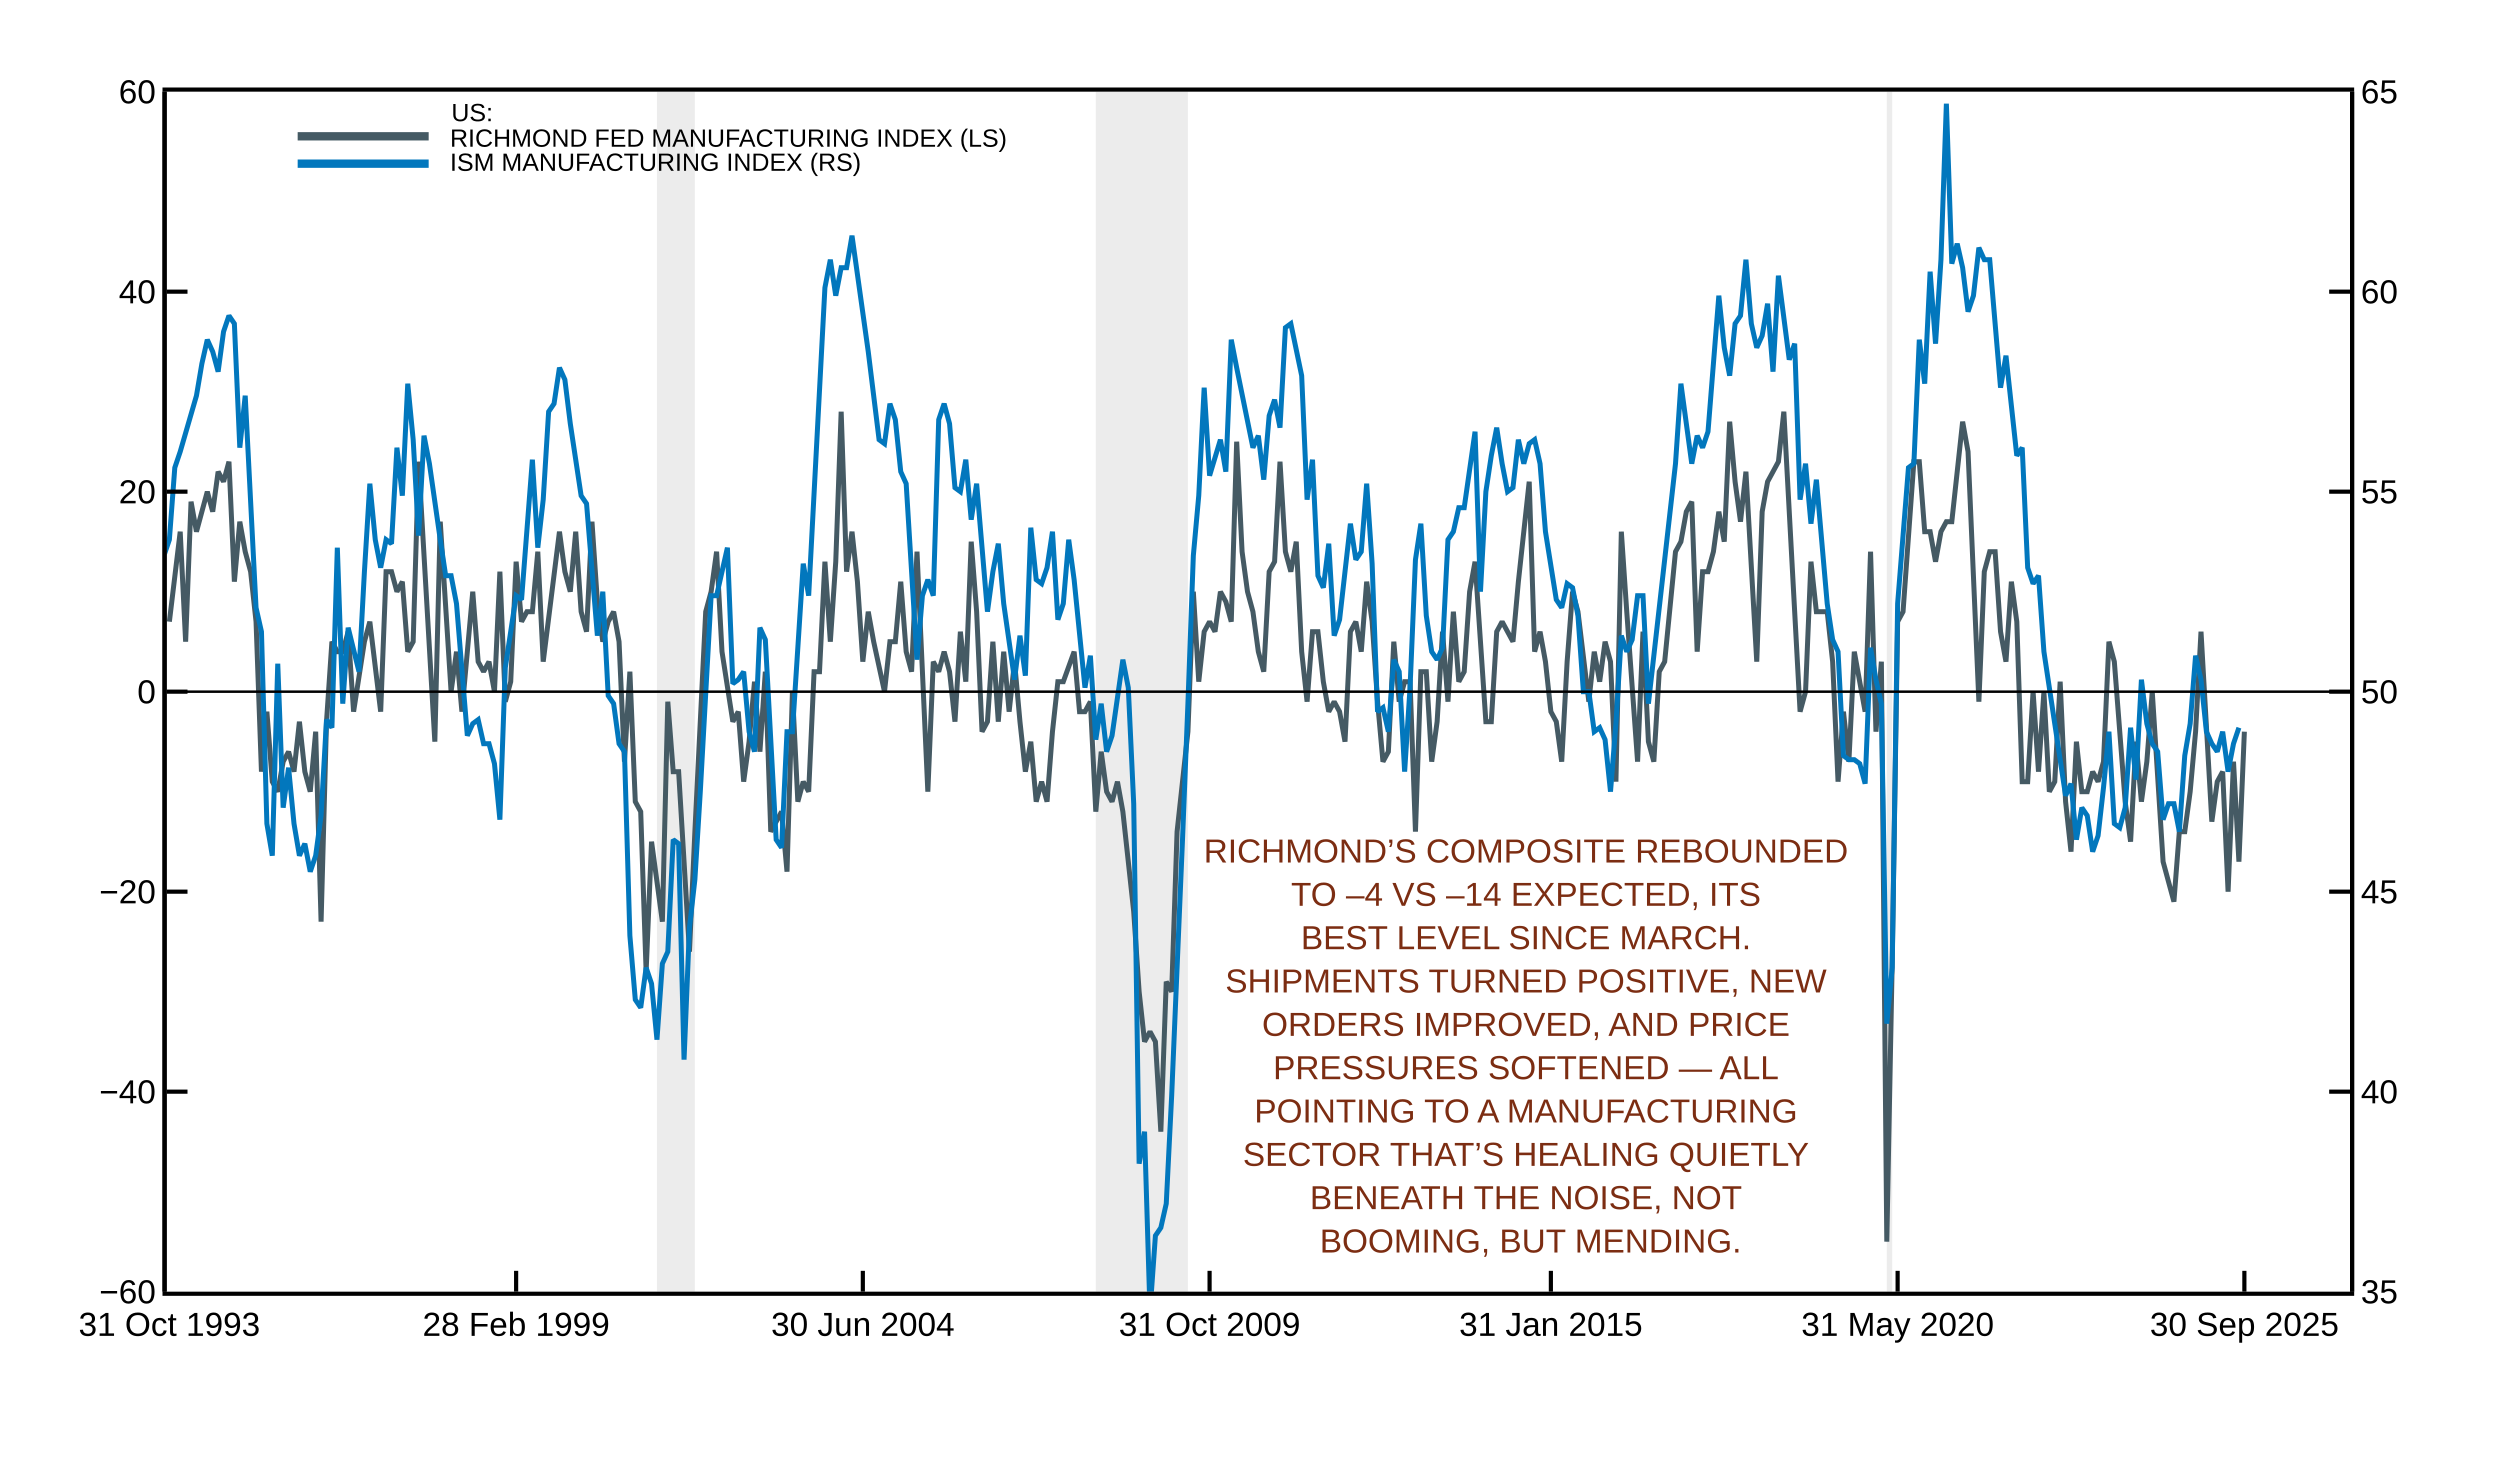
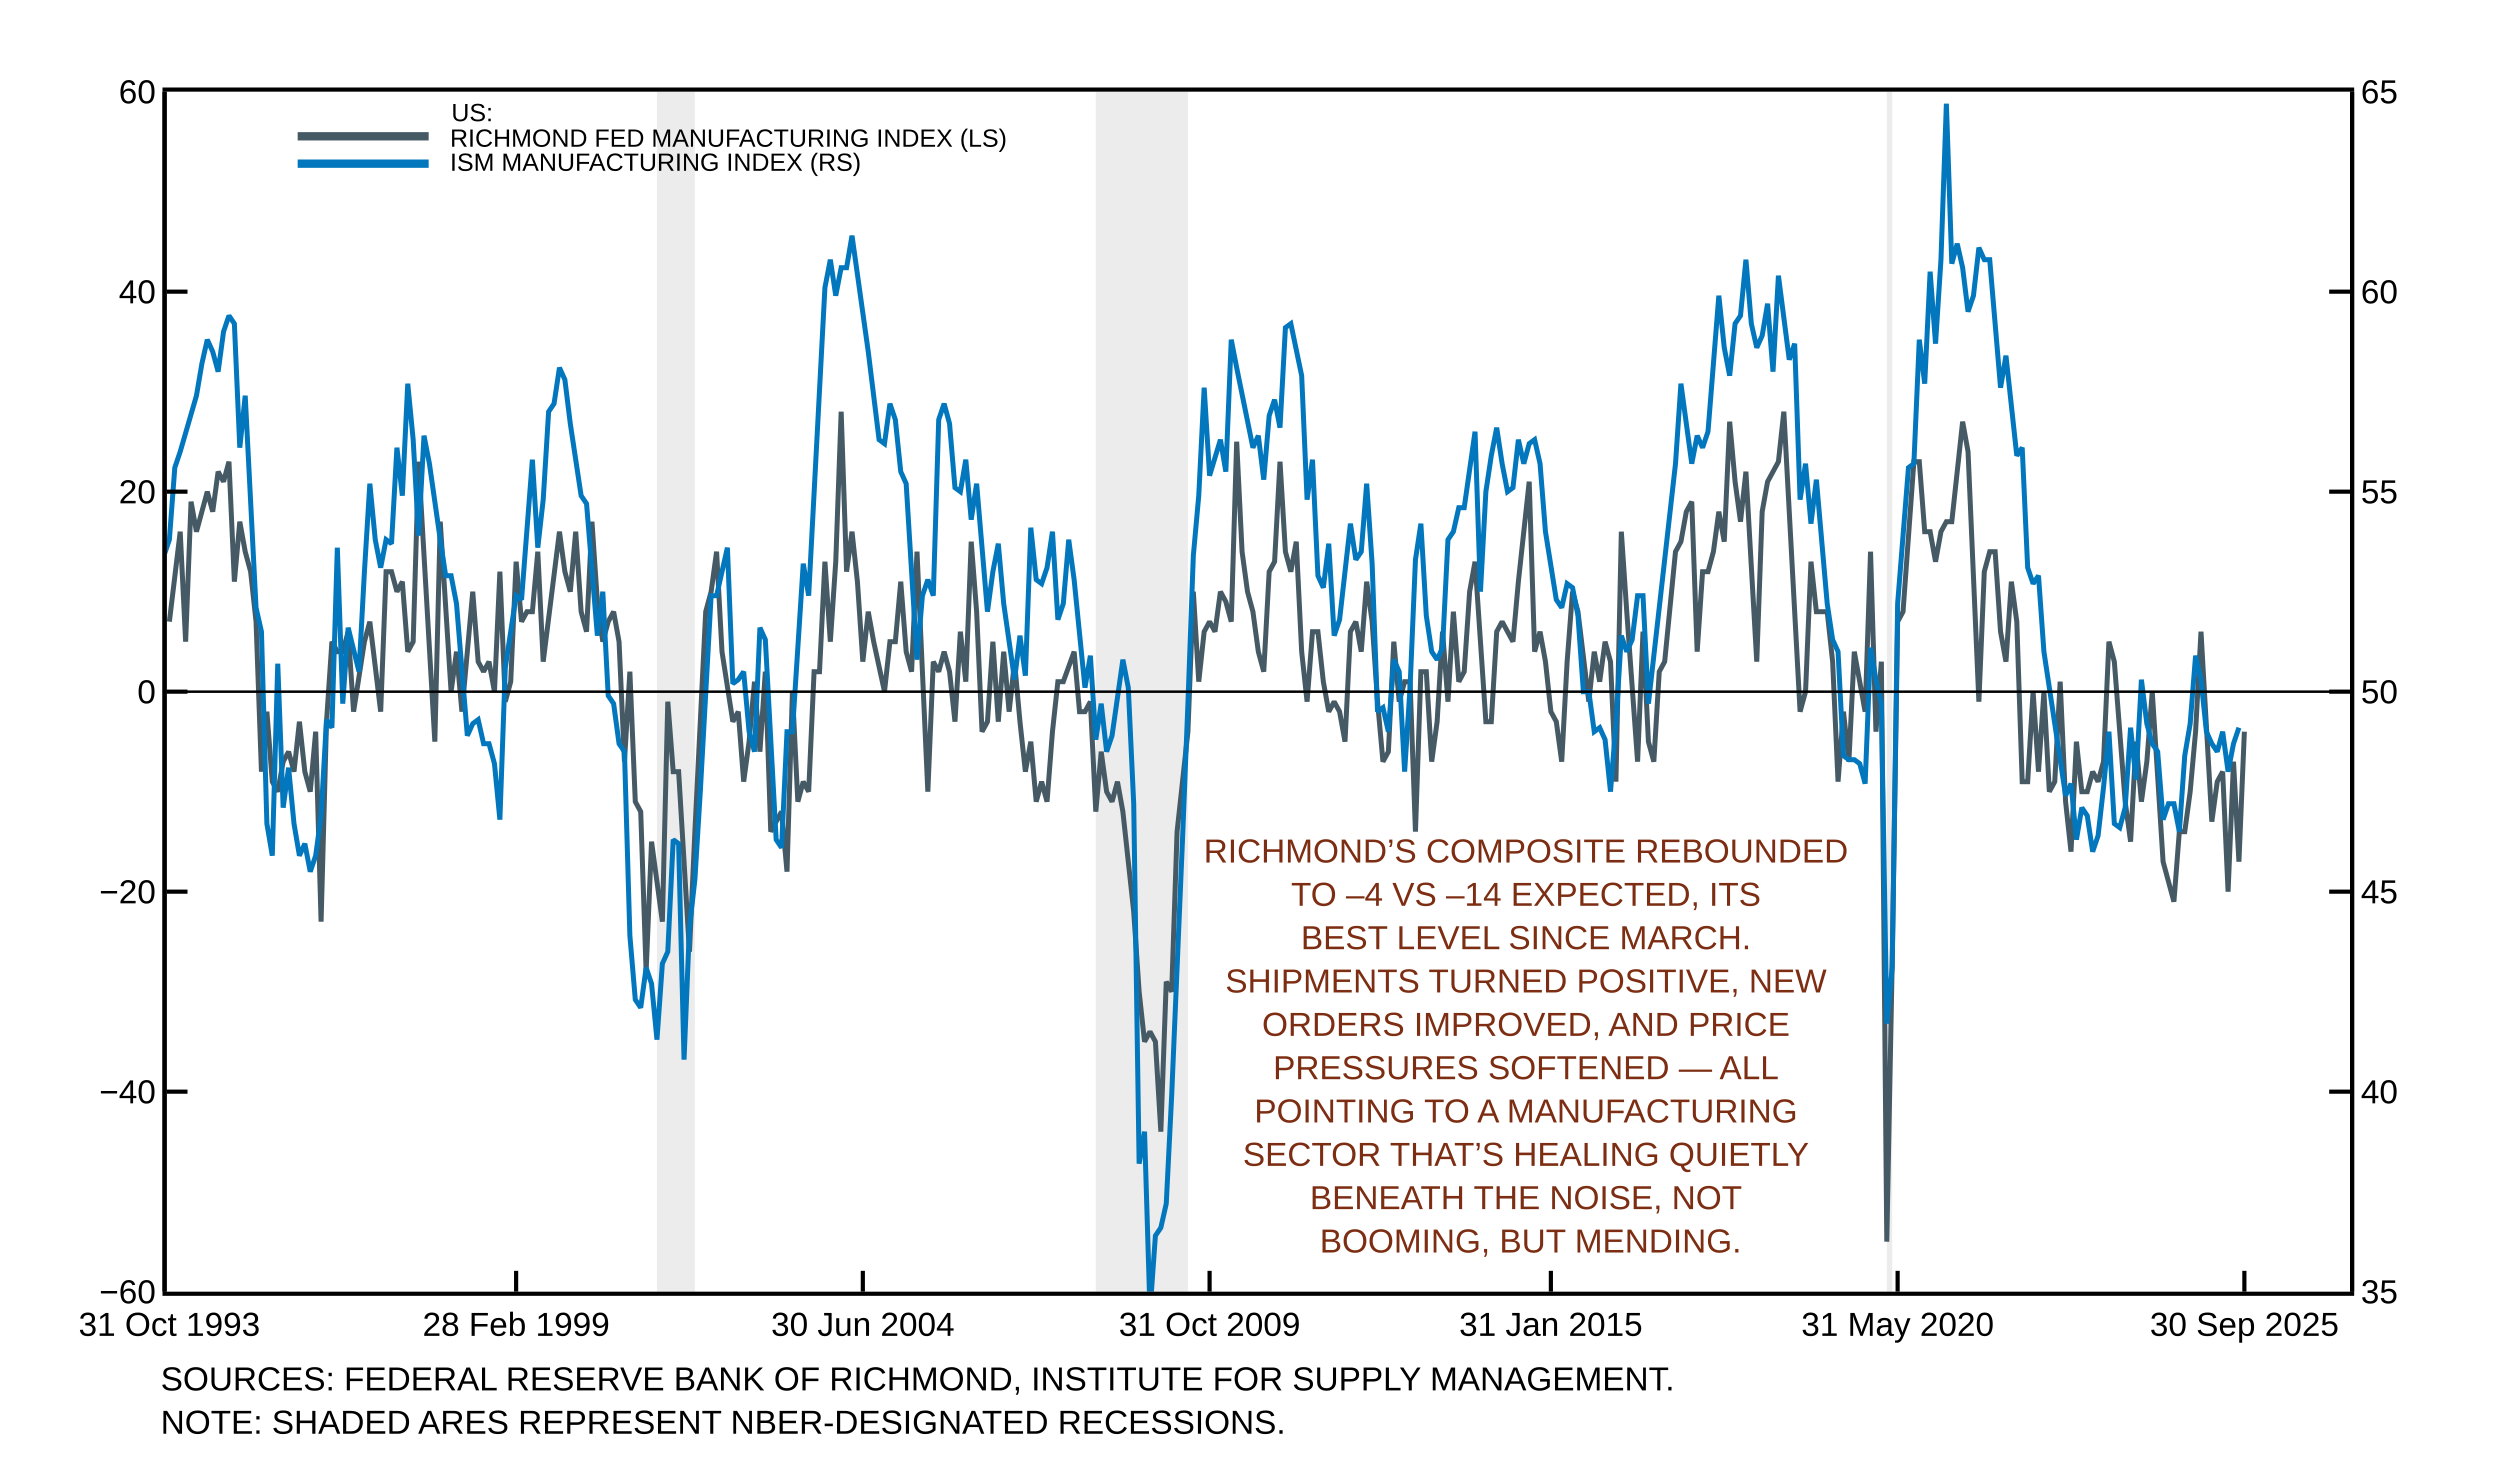
<svg xmlns="http://www.w3.org/2000/svg" class="main-svg" width="600" height="350" style="" viewBox="0 0 600 350" version="1.1" id="svg171">
  <rect x="0" y="0" width="600" height="350" style="fill: rgb(255, 255, 255); fill-opacity: 1;" id="rect1" />
+   <g class="annotation" data-index="3" id="g175" transform="translate(-3.433255,6.702574)">
+     <g class="annotation-text-g" id="g174">
+       <g class="cursor-pointer" transform="translate(40,318)" id="g173">
+         <rect class="bg" x="0.5" y="0.5" width="355" height="22" style="fill:#000000;fill-opacity:0;stroke:#000000;stroke-width:1px;stroke-opacity:0" id="rect172" />
+         <text class="annotation-text" text-anchor="start" x="2" y="9" style="font-size:8px;font-family:'Segoe UI Semibold', 'Segoe UI', Arial;white-space:pre;fill:#000000;fill-opacity:1" id="text173">
+           <tspan class="line" dy="0em" x="2" y="9" id="tspan172">SOURCES: FEDERAL RESERVE BANK OF RICHMOND, INSTITUTE FOR SUPPLY MANAGEMENT.</tspan>
+           <tspan class="line" dy="1.3em" x="2" y="9" id="tspan173">NOTE: SHADED ARES REPRESENT NBER-DESIGNATED RECESSIONS.</tspan>
+         </text>
+       </g>
+     </g>
+   </g>
  <defs id="defs-2906d3">
    <g class="clips" id="g8">
      <clipPath id="clip2906d3xyplot" class="plotclip">
        <rect width="524" height="288" id="rect2" />
      </clipPath>
      <clipPath id="clip2906d3xy2plot" class="plotclip">
        <rect width="524" height="288" id="rect3" />
      </clipPath>
      <clipPath class="axesclip" id="clip2906d3x">
        <rect x="40" y="0" width="524" height="350" id="rect4" />
      </clipPath>
      <clipPath class="axesclip" id="clip2906d3y">
        <rect x="0" y="22" width="600" height="288" id="rect5" />
      </clipPath>
      <clipPath class="axesclip" id="clip2906d3xy">
        <rect x="40" y="22" width="524" height="288" id="rect6" />
      </clipPath>
      <clipPath class="axesclip" id="clip2906d3y2">
        <rect x="0" y="22" width="600" height="288" id="rect7" />
      </clipPath>
      <clipPath class="axesclip" id="clip2906d3xy2">
        <rect x="40" y="22" width="524" height="288" id="rect8" />
      </clipPath>
    </g>
    <g class="gradients" id="g9" />
    <g class="patterns" id="g10" />
  </defs>
  <g class="bglayer" id="g11" />
  <g class="layer-below" id="g49">
    <g class="imagelayer" id="g12" />
    <g class="shapelayer" id="g48">
      <g class="shape-group" data-index="1" clip-path="url(#clip2906d3x)" id="g13">
        <path data-index="1" fill-rule="evenodd" d="M-34.76,310H-34.76V22H-34.76Z" style="opacity: 1; stroke: rgb(0, 0, 0); stroke-opacity: 0; fill: rgb(150, 150, 150); fill-opacity: 0.18; stroke-width: 0px;" id="path12" />
      </g>
      <g class="shape-group" data-index="2" clip-path="url(#clip2906d3x)" id="g14">
        <path data-index="2" fill-rule="evenodd" d="M-34.76,310H-34.76V22H-34.76Z" style="opacity: 1; stroke: rgb(0, 0, 0); stroke-opacity: 0; fill: rgb(150, 150, 150); fill-opacity: 0.18; stroke-width: 0px;" id="path13" />
      </g>
      <g class="shape-group" data-index="3" clip-path="url(#clip2906d3x)" id="g15">
        <path data-index="3" fill-rule="evenodd" d="M-34.76,310H-34.76V22H-34.76Z" style="opacity: 1; stroke: rgb(0, 0, 0); stroke-opacity: 0; fill: rgb(150, 150, 150); fill-opacity: 0.18; stroke-width: 0px;" id="path14" />
      </g>
      <g class="shape-group" data-index="4" clip-path="url(#clip2906d3x)" id="g16">
        <path data-index="4" fill-rule="evenodd" d="M-34.76,310H-34.76V22H-34.76Z" style="opacity: 1; stroke: rgb(0, 0, 0); stroke-opacity: 0; fill: rgb(150, 150, 150); fill-opacity: 0.18; stroke-width: 0px;" id="path15" />
      </g>
      <g class="shape-group" data-index="5" clip-path="url(#clip2906d3x)" id="g17">
        <path data-index="5" fill-rule="evenodd" d="M-34.76,310H-34.76V22H-34.76Z" style="opacity: 1; stroke: rgb(0, 0, 0); stroke-opacity: 0; fill: rgb(150, 150, 150); fill-opacity: 0.18; stroke-width: 0px;" id="path16" />
      </g>
      <g class="shape-group" data-index="6" clip-path="url(#clip2906d3x)" id="g18">
        <path data-index="6" fill-rule="evenodd" d="M-34.76,310H-34.76V22H-34.76Z" style="opacity: 1; stroke: rgb(0, 0, 0); stroke-opacity: 0; fill: rgb(150, 150, 150); fill-opacity: 0.18; stroke-width: 0px;" id="path17" />
      </g>
      <g class="shape-group" data-index="7" clip-path="url(#clip2906d3x)" id="g19">
        <path data-index="7" fill-rule="evenodd" d="M-34.76,310H-34.76V22H-34.76Z" style="opacity: 1; stroke: rgb(0, 0, 0); stroke-opacity: 0; fill: rgb(150, 150, 150); fill-opacity: 0.18; stroke-width: 0px;" id="path18" />
      </g>
      <g class="shape-group" data-index="8" clip-path="url(#clip2906d3x)" id="g20">
        <path data-index="8" fill-rule="evenodd" d="M-34.76,310H-34.76V22H-34.76Z" style="opacity: 1; stroke: rgb(0, 0, 0); stroke-opacity: 0; fill: rgb(150, 150, 150); fill-opacity: 0.18; stroke-width: 0px;" id="path19" />
      </g>
      <g class="shape-group" data-index="9" clip-path="url(#clip2906d3x)" id="g21">
        <path data-index="9" fill-rule="evenodd" d="M-34.76,310H-34.76V22H-34.76Z" style="opacity: 1; stroke: rgb(0, 0, 0); stroke-opacity: 0; fill: rgb(150, 150, 150); fill-opacity: 0.18; stroke-width: 0px;" id="path20" />
      </g>
      <g class="shape-group" data-index="10" clip-path="url(#clip2906d3x)" id="g22">
        <path data-index="10" fill-rule="evenodd" d="M-34.76,310H-34.76V22H-34.76Z" style="opacity: 1; stroke: rgb(0, 0, 0); stroke-opacity: 0; fill: rgb(150, 150, 150); fill-opacity: 0.18; stroke-width: 0px;" id="path21" />
      </g>
      <g class="shape-group" data-index="11" clip-path="url(#clip2906d3x)" id="g23">
        <path data-index="11" fill-rule="evenodd" d="M-34.76,310H-34.76V22H-34.76Z" style="opacity: 1; stroke: rgb(0, 0, 0); stroke-opacity: 0; fill: rgb(150, 150, 150); fill-opacity: 0.18; stroke-width: 0px;" id="path22" />
      </g>
      <g class="shape-group" data-index="12" clip-path="url(#clip2906d3x)" id="g24">
        <path data-index="12" fill-rule="evenodd" d="M-34.76,310H-34.76V22H-34.76Z" style="opacity: 1; stroke: rgb(0, 0, 0); stroke-opacity: 0; fill: rgb(150, 150, 150); fill-opacity: 0.18; stroke-width: 0px;" id="path23" />
      </g>
      <g class="shape-group" data-index="13" clip-path="url(#clip2906d3x)" id="g25">
        <path data-index="13" fill-rule="evenodd" d="M-34.76,310H-34.76V22H-34.76Z" style="opacity: 1; stroke: rgb(0, 0, 0); stroke-opacity: 0; fill: rgb(150, 150, 150); fill-opacity: 0.18; stroke-width: 0px;" id="path24" />
      </g>
      <g class="shape-group" data-index="14" clip-path="url(#clip2906d3x)" id="g26">
        <path data-index="14" fill-rule="evenodd" d="M-34.76,310H-34.76V22H-34.76Z" style="opacity: 1; stroke: rgb(0, 0, 0); stroke-opacity: 0; fill: rgb(150, 150, 150); fill-opacity: 0.18; stroke-width: 0px;" id="path25" />
      </g>
      <g class="shape-group" data-index="15" clip-path="url(#clip2906d3x)" id="g27">
        <path data-index="15" fill-rule="evenodd" d="M-34.76,310H-34.76V22H-34.76Z" style="opacity: 1; stroke: rgb(0, 0, 0); stroke-opacity: 0; fill: rgb(150, 150, 150); fill-opacity: 0.18; stroke-width: 0px;" id="path26" />
      </g>
      <g class="shape-group" data-index="16" clip-path="url(#clip2906d3x)" id="g28">
        <path data-index="16" fill-rule="evenodd" d="M-34.76,310H-34.76V22H-34.76Z" style="opacity: 1; stroke: rgb(0, 0, 0); stroke-opacity: 0; fill: rgb(150, 150, 150); fill-opacity: 0.18; stroke-width: 0px;" id="path27" />
      </g>
      <g class="shape-group" data-index="17" clip-path="url(#clip2906d3x)" id="g29">
        <path data-index="17" fill-rule="evenodd" d="M-34.76,310H-34.76V22H-34.76Z" style="opacity: 1; stroke: rgb(0, 0, 0); stroke-opacity: 0; fill: rgb(150, 150, 150); fill-opacity: 0.18; stroke-width: 0px;" id="path28" />
      </g>
      <g class="shape-group" data-index="18" clip-path="url(#clip2906d3x)" id="g30">
        <path data-index="18" fill-rule="evenodd" d="M-34.76,310H-34.76V22H-34.76Z" style="opacity: 1; stroke: rgb(0, 0, 0); stroke-opacity: 0; fill: rgb(150, 150, 150); fill-opacity: 0.18; stroke-width: 0px;" id="path29" />
      </g>
      <g class="shape-group" data-index="19" clip-path="url(#clip2906d3x)" id="g31">
        <path data-index="19" fill-rule="evenodd" d="M-34.76,310H-34.76V22H-34.76Z" style="opacity: 1; stroke: rgb(0, 0, 0); stroke-opacity: 0; fill: rgb(150, 150, 150); fill-opacity: 0.18; stroke-width: 0px;" id="path30" />
      </g>
      <g class="shape-group" data-index="20" clip-path="url(#clip2906d3x)" id="g32">
        <path data-index="20" fill-rule="evenodd" d="M-34.76,310H-34.76V22H-34.76Z" style="opacity: 1; stroke: rgb(0, 0, 0); stroke-opacity: 0; fill: rgb(150, 150, 150); fill-opacity: 0.18; stroke-width: 0px;" id="path31" />
      </g>
      <g class="shape-group" data-index="21" clip-path="url(#clip2906d3x)" id="g33">
        <path data-index="21" fill-rule="evenodd" d="M-34.76,310H-34.76V22H-34.76Z" style="opacity: 1; stroke: rgb(0, 0, 0); stroke-opacity: 0; fill: rgb(150, 150, 150); fill-opacity: 0.18; stroke-width: 0px;" id="path32" />
      </g>
      <g class="shape-group" data-index="22" clip-path="url(#clip2906d3x)" id="g34">
        <path data-index="22" fill-rule="evenodd" d="M-34.76,310H-34.76V22H-34.76Z" style="opacity: 1; stroke: rgb(0, 0, 0); stroke-opacity: 0; fill: rgb(150, 150, 150); fill-opacity: 0.18; stroke-width: 0px;" id="path33" />
      </g>
      <g class="shape-group" data-index="23" clip-path="url(#clip2906d3x)" id="g35">
        <path data-index="23" fill-rule="evenodd" d="M-34.76,310H-34.76V22H-34.76Z" style="opacity: 1; stroke: rgb(0, 0, 0); stroke-opacity: 0; fill: rgb(150, 150, 150); fill-opacity: 0.18; stroke-width: 0px;" id="path34" />
      </g>
      <g class="shape-group" data-index="24" clip-path="url(#clip2906d3x)" id="g36">
        <path data-index="24" fill-rule="evenodd" d="M-34.76,310H-34.76V22H-34.76Z" style="opacity: 1; stroke: rgb(0, 0, 0); stroke-opacity: 0; fill: rgb(150, 150, 150); fill-opacity: 0.18; stroke-width: 0px;" id="path35" />
      </g>
      <g class="shape-group" data-index="25" clip-path="url(#clip2906d3x)" id="g37">
        <path data-index="25" fill-rule="evenodd" d="M-34.76,310H-34.76V22H-34.76Z" style="opacity: 1; stroke: rgb(0, 0, 0); stroke-opacity: 0; fill: rgb(150, 150, 150); fill-opacity: 0.18; stroke-width: 0px;" id="path36" />
      </g>
      <g class="shape-group" data-index="26" clip-path="url(#clip2906d3x)" id="g38">
        <path data-index="26" fill-rule="evenodd" d="M-34.76,310H-34.76V22H-34.76Z" style="opacity: 1; stroke: rgb(0, 0, 0); stroke-opacity: 0; fill: rgb(150, 150, 150); fill-opacity: 0.18; stroke-width: 0px;" id="path37" />
      </g>
      <g class="shape-group" data-index="27" clip-path="url(#clip2906d3x)" id="g39">
        <path data-index="27" fill-rule="evenodd" d="M-34.76,310H-34.76V22H-34.76Z" style="opacity: 1; stroke: rgb(0, 0, 0); stroke-opacity: 0; fill: rgb(150, 150, 150); fill-opacity: 0.18; stroke-width: 0px;" id="path38" />
      </g>
      <g class="shape-group" data-index="28" clip-path="url(#clip2906d3x)" id="g40">
        <path data-index="28" fill-rule="evenodd" d="M-34.76,310H-34.76V22H-34.76Z" style="opacity: 1; stroke: rgb(0, 0, 0); stroke-opacity: 0; fill: rgb(150, 150, 150); fill-opacity: 0.18; stroke-width: 0px;" id="path39" />
      </g>
      <g class="shape-group" data-index="29" clip-path="url(#clip2906d3x)" id="g41">
        <path data-index="29" fill-rule="evenodd" d="M-34.76,310H-34.76V22H-34.76Z" style="opacity: 1; stroke: rgb(0, 0, 0); stroke-opacity: 0; fill: rgb(150, 150, 150); fill-opacity: 0.18; stroke-width: 0px;" id="path40" />
      </g>
      <g class="shape-group" data-index="30" clip-path="url(#clip2906d3x)" id="g42">
        <path data-index="30" fill-rule="evenodd" d="M-34.76,310H-34.76V22H-34.76Z" style="opacity: 1; stroke: rgb(0, 0, 0); stroke-opacity: 0; fill: rgb(150, 150, 150); fill-opacity: 0.18; stroke-width: 0px;" id="path41" />
      </g>
      <g class="shape-group" data-index="31" clip-path="url(#clip2906d3x)" id="g43">
        <path data-index="31" fill-rule="evenodd" d="M-34.76,310H-34.76V22H-34.76Z" style="opacity: 1; stroke: rgb(0, 0, 0); stroke-opacity: 0; fill: rgb(150, 150, 150); fill-opacity: 0.18; stroke-width: 0px;" id="path42" />
      </g>
      <g class="shape-group" data-index="32" clip-path="url(#clip2906d3x)" id="g44">
        <path data-index="32" fill-rule="evenodd" d="M-8.76,310H0.34V22H-8.76Z" style="opacity: 1; stroke: rgb(0, 0, 0); stroke-opacity: 0; fill: rgb(150, 150, 150); fill-opacity: 0.18; stroke-width: 0px;" id="path43" />
      </g>
      <g class="shape-group" data-index="33" clip-path="url(#clip2906d3x)" id="g45">
        <path data-index="33" fill-rule="evenodd" d="M157.67,310H166.77V22H157.67Z" style="opacity: 1; stroke: rgb(0, 0, 0); stroke-opacity: 0; fill: rgb(150, 150, 150); fill-opacity: 0.18; stroke-width: 0px;" id="path44" />
      </g>
      <g class="shape-group" data-index="34" clip-path="url(#clip2906d3x)" id="g46">
        <path data-index="34" fill-rule="evenodd" d="M262.99,310H285.1V22H262.99Z" style="opacity: 1; stroke: rgb(0, 0, 0); stroke-opacity: 0; fill: rgb(150, 150, 150); fill-opacity: 0.18; stroke-width: 0px;" id="path45" />
      </g>
      <g class="shape-group" data-index="35" clip-path="url(#clip2906d3x)" id="g47">
        <path data-index="35" fill-rule="evenodd" d="M452.83,310H454.13V22H452.83Z" style="opacity: 1; stroke: rgb(0, 0, 0); stroke-opacity: 0; fill: rgb(150, 150, 150); fill-opacity: 0.18; stroke-width: 0px;" id="path46" />
      </g>
    </g>
  </g>
  <g class="cartesianlayer" id="g132">
    <g class="subplot xy" id="g130">
      <g class="layer-subplot" id="g52">
        <g class="shapelayer" id="g50" />
        <g class="imagelayer" id="g51" />
      </g>
      <g class="minor-gridlayer" id="g56">
        <g class="x" id="g53" />
        <g class="y" id="g54" />
        <g class="y2" id="g55" />
      </g>
      <g class="gridlayer" id="g60">
        <g class="x" id="g57" />
        <g class="y" id="g58" />
        <g class="y2" id="g59" />
      </g>
      <g class="zerolinelayer" id="g61" />
      <g class="layer-between" id="g64">
        <g class="shapelayer" id="g62" />
        <g class="imagelayer" id="g63" />
      </g>
      <path class="xlines-below" id="path64" />
      <path class="ylines-below" id="path65" />
      <g class="overlines-below" id="g67">
        <path class="xy2-x" id="path66" />
        <path class="xy2-y" id="path67" />
      </g>
      <g class="xaxislayer-below" id="g68" />
      <g class="yaxislayer-below" id="g69" />
      <g class="overaxes-below" id="g72">
        <g class="xy2-x" id="g70" />
        <g class="xy2-y" id="g71" />
      </g>
      <g class="overplot" id="g89">
        <g class="xy" transform="translate(40,22)" clip-path="url(#clip2906d3xyplot)" id="g80">
          <g class="scatterlayer mlayer" id="g79">
            <g class="trace scatter tracec3006c" style="stroke-miterlimit: 2; opacity: 1;" id="g78">
              <g class="fills" id="g73" />
              <g class="errorbars" id="g74" />
              <g class="lines" id="g75">
                <path class="js-line" d="M0.65,127.2L3.25,105.6L4.55,132L5.85,98.4L7.15,105.6L9.75,96L11.05,100.8L12.35,91.2L13.65,93.6L14.95,88.8L16.25,117.6L17.55,103.2L18.85,110.4L20.15,115.2L21.45,127.2L22.75,163.2L24.05,148.8L25.35,165.6L26.66,168L27.96,160.8L29.26,158.4L30.56,163.2L31.86,151.2L33.16,163.2L34.46,168L35.76,153.6L37.06,199.2L38.36,151.2L39.66,132L40.96,134.4L42.26,134.4L43.56,129.6L44.86,148.8L47.46,132L48.76,127.2L51.36,148.8L52.66,115.2L53.96,115.2L55.26,120L56.56,117.6L57.86,134.4L59.16,132L60.46,88.8L64.36,156L65.66,103.2L68.26,144L69.56,134.4L70.86,148.8L72.16,134.4L73.46,120L74.76,136.8L76.06,139.2L77.36,136.8L78.67,144L79.97,115.2L81.27,146.4L82.57,141.6L83.87,112.8L85.17,127.2L86.47,124.8L87.77,124.8L89.07,110.4L90.37,136.8L94.27,105.6L95.57,115.2L96.87,120L98.17,105.6L99.47,124.8L100.77,129.6L102.07,103.2L103.37,122.4L104.67,132L105.97,127.2L107.27,124.8L108.57,132L109.87,160.8L111.17,139.2L112.47,170.4L113.77,172.8L115.07,211.2L116.37,180L118.97,199.2L120.27,146.4L121.57,163.2L122.87,163.2L125.47,206.4L126.77,177.6L129.37,124.8L130.67,120L131.98,110.4L133.28,134.4L135.88,151.2L137.18,148.8L138.48,165.6L139.78,156L141.08,141.6L142.38,158.4L143.68,139.2L144.98,177.6L147.58,172.8L148.88,187.2L150.18,144L151.48,170.4L152.78,165.6L154.08,168L155.38,139.2L156.68,139.2L157.98,112.8L159.28,132L160.58,112.8L161.88,76.8L163.18,115.2L164.48,105.6L165.78,117.6L167.08,136.8L168.38,124.8L169.68,132L172.28,144L173.58,132L174.88,132L176.18,117.6L177.48,134.4L178.78,139.2L180.08,110.4L181.38,139.2L182.68,168L183.99,136.8L185.29,139.2L186.59,134.4L187.89,139.2L189.19,151.2L190.49,129.6L191.79,141.6L193.09,108L194.39,124.8L195.69,153.6L196.99,151.2L198.29,132L199.59,151.2L200.89,134.4L202.19,148.8L203.49,136.8L204.79,151.2L206.09,163.2L207.39,156L208.69,170.4L209.99,165.6L211.29,170.4L212.59,153.6L213.89,141.6L215.19,141.6L217.79,134.4L219.09,148.8L220.39,148.8L221.69,146.4L222.99,172.8L224.29,158.4L225.59,168L226.89,170.4L228.19,165.6L229.49,172.8L232.09,196.8L233.39,216L234.69,228L236,225.6L237.3,228L238.6,249.6L239.9,213.6L241.2,216L242.5,177.6L243.8,165.6L245.1,153.6L246.4,120L247.7,141.6L249,129.6L250.3,127.2L251.6,129.6L252.9,120L254.2,122.4L255.5,127.2L256.8,84L258.1,110.4L259.4,120L260.7,124.8L262,134.4L263.3,139.2L264.6,115.2L265.9,112.8L267.2,88.8L268.5,110.4L269.8,115.2L271.1,108L272.4,134.4L273.7,146.4L275,129.6L276.3,129.6L277.6,141.6L278.9,148.8L280.2,146.4L281.5,148.8L282.8,156L284.1,129.6L285.4,127.2L286.7,134.4L288,117.6L289.31,127.2L290.61,146.4L291.91,160.8L293.21,158.4L294.51,132L295.81,146.4L297.11,141.6L298.41,141.6L299.71,177.6L301.01,139.2L302.31,139.2L303.61,160.8L304.91,151.2L306.21,129.6L307.51,146.4L308.81,124.8L310.11,141.6L311.41,139.2L312.71,120L314.01,112.8L316.61,151.2L317.91,151.2L319.21,129.6L320.51,127.2L323.11,132L324.41,117.6L327.01,93.6L328.31,134.4L329.61,129.6L330.91,136.8L332.21,148.8L333.51,151.2L334.81,160.8L336.11,136.8L337.41,120L338.71,124.8L341.32,146.4L342.62,134.4L343.92,141.6L345.22,132L346.52,136.8L347.82,165.6L349.12,105.6L350.42,124.8L353.02,160.8L354.32,129.6L355.62,156L356.92,160.8L358.22,139.2L359.52,136.8L362.12,110.4L363.42,108L364.72,100.8L366.02,98.4L367.32,134.4L368.62,115.2L369.92,115.2L371.22,110.4L372.52,100.8L373.82,108L375.12,79.2L376.42,93.6L377.72,103.2L379.02,91.2L381.62,136.8L382.92,100.8L384.22,93.6L385.52,91.2L386.82,88.8L388.12,76.8L392.02,148.8L393.33,144L394.63,112.8L395.93,124.8L398.53,124.8L399.83,136.8L401.13,165.6L402.43,148.8L403.73,160.8L405.03,134.4L407.63,148.8L408.93,110.4L410.23,153.6L411.53,136.8L412.83,276L414.13,208.8L415.43,127.2L416.73,124.8L419.33,88.8L420.63,88.8L421.93,105.6L423.23,105.6L424.53,112.8L425.83,105.6L427.13,103.2L428.43,103.2L431.03,79.2L432.33,86.4L434.93,146.4L436.23,115.2L437.53,110.4L438.83,110.4L440.13,129.6L441.43,136.8L442.73,117.6L444.03,127.2L445.33,165.6L446.64,165.6L447.94,144L449.24,163.2L450.54,144L451.84,168L453.14,165.6L454.44,141.6L455.74,170.4L457.04,182.4L458.34,156L459.64,168L460.94,168L462.24,163.2L463.54,165.6L464.84,160.8L466.14,132L467.44,136.8L470.04,170.4L471.34,180L472.64,156L473.94,170.4L475.24,160.8L476.54,144L479.14,184.8L480.44,189.6L481.74,194.4L483.04,177.6L484.34,177.6L485.64,168L486.94,153.6L488.24,129.6L490.84,175.2L492.14,165.6L493.44,163.2L494.74,192L496.04,160.8L497.34,184.8L498.65,153.6" style="vector-effect: none; fill: none; stroke: rgb(69, 90, 100); stroke-opacity: 1; stroke-width: 1.2px; opacity: 1;" id="path74" />
              </g>
              <g class="points" id="g76" />
              <g class="text" id="g77" />
            </g>
          </g>
        </g>
        <g class="xy2" transform="translate(40,22)" clip-path="url(#clip2906d3xy2plot)" id="g88">
          <g class="scatterlayer mlayer" id="g87">
            <g class="trace scatter trace56a0dc" style="stroke-miterlimit: 2; opacity: 1;" id="g86">
              <g class="fills" id="g81" />
              <g class="errorbars" id="g82" />
              <g class="lines" id="g83">
                <path class="js-line" d="M-74.76,98.88L-73.46,104.64L-72.16,129.6L-70.86,122.88L-69.56,150.72L-66.96,183.36L-65.66,191.04L-61.76,174.72L-60.46,168.96L-59.16,170.88L-57.86,152.64L-55.26,144L-53.96,148.8L-52.66,151.68L-51.36,176.64L-50.06,181.44L-48.76,196.8L-43.56,247.68L-42.26,245.76L-39.66,213.12L-38.36,196.8L-37.06,141.12L-35.76,138.24L-33.16,96.96L-31.86,114.24L-29.26,174.72L-27.96,169.92L-26.66,118.08L-25.35,99.84L-24.05,119.04L-22.75,89.28L-21.45,109.44L-20.15,106.56L-18.85,111.36L-17.55,146.88L-16.25,141.12L-14.95,109.44L-13.65,103.68L-12.35,88.32L-11.05,94.08L-9.75,110.4L-8.45,142.08L-7.15,132.48L-5.85,147.84L-4.55,142.08L-3.25,137.28L-1.95,136.32L-0.65,111.36L0.65,107.52L1.95,90.24L3.25,86.4L7.15,72.96L8.45,65.28L9.75,59.52L11.05,62.4L12.35,67.2L13.65,57.6L14.95,53.76L16.25,55.68L17.55,85.44L18.85,72.96L21.45,123.84L22.75,129.6L24.05,175.68L25.35,183.36L26.66,137.28L27.96,171.84L29.26,162.24L30.56,175.68L31.86,183.36L33.16,180.48L34.46,187.2L35.76,183.36L37.06,173.76L38.36,150.72L39.66,152.64L40.96,109.44L42.26,146.88L43.56,128.64L46.16,139.2L47.46,115.2L48.76,94.08L50.06,107.52L51.36,114.24L52.66,107.52L53.96,108.48L55.26,85.44L56.56,96.96L57.86,70.08L59.16,83.52L60.46,106.56L61.76,82.56L63.06,89.28L65.66,107.52L66.96,116.16L68.26,116.16L69.56,122.88L72.16,154.56L73.46,151.68L74.76,150.72L76.06,156.48L77.36,156.48L78.67,161.28L79.97,174.72L81.27,138.24L83.87,120.96L85.17,121.92L87.77,88.32L89.07,109.44L90.37,97.92L91.67,76.8L92.97,74.88L94.27,66.24L95.57,69.12L96.87,79.68L99.47,96.96L100.77,98.88L103.37,130.56L104.67,120L105.97,144.96L107.27,146.88L108.57,156.48L109.87,158.4L111.17,202.56L112.47,217.92L113.77,219.84L115.07,210.24L116.37,214.08L117.67,227.52L118.97,209.28L120.27,206.4L121.57,179.52L122.87,180.48L124.17,232.32L125.47,200.64L126.77,189.12L128.07,168L130.67,120.96L131.98,120.96L134.58,109.44L135.88,142.08L137.18,141.12L138.48,139.2L139.78,153.6L141.08,158.4L142.38,128.64L143.68,131.52L146.28,179.52L147.58,181.44L148.88,153.6L150.18,153.6L152.78,113.28L154.08,120.96L157.98,47.04L159.28,40.32L160.58,48.96L161.88,42.24L163.18,42.24L164.48,34.56L168.38,62.4L169.68,72.96L170.98,83.52L172.28,84.48L173.58,74.88L174.88,78.72L176.18,91.2L177.48,94.08L180.08,136.32L181.38,120.96L182.68,117.12L183.99,120.96L185.29,78.72L186.59,74.88L187.89,79.68L189.19,95.04L190.49,96L191.79,88.32L193.09,102.72L194.39,94.08L196.99,124.8L198.29,115.2L199.59,108.48L200.89,122.88L203.49,141.12L204.79,130.56L206.09,140.16L207.39,104.64L208.69,117.12L209.99,118.08L211.29,114.24L212.59,105.6L213.89,126.72L215.19,122.88L216.49,107.52L217.79,117.12L220.39,143.04L221.69,135.36L222.99,155.52L224.29,146.88L225.59,158.4L226.89,154.56L229.49,136.32L230.79,143.04L232.09,170.88L233.39,257.28L234.69,249.6L236,292.8L237.3,274.56L238.6,272.64L239.9,266.88L241.2,240.96L243.8,179.52L245.1,146.88L246.4,111.36L247.7,96.96L249,71.04L250.3,92.16L252.9,83.52L254.2,91.2L255.5,59.52L256.8,66.24L260.7,85.44L262,82.56L263.3,93.12L264.6,77.76L265.9,73.92L267.2,80.64L268.5,56.64L269.8,55.68L272.4,68.16L273.7,97.92L275,88.32L276.3,116.16L277.6,119.04L278.9,108.48L280.2,130.56L281.5,126.72L284.1,103.68L285.4,112.32L286.7,110.4L288,94.08L289.31,113.28L290.61,148.8L291.91,147.84L293.21,153.6L294.51,136.32L295.81,139.2L297.11,163.2L298.41,143.04L299.71,112.32L301.01,103.68L302.31,125.76L303.61,134.4L304.91,136.32L306.21,133.44L307.51,107.52L308.81,105.6L310.11,99.84L311.41,99.84L314.01,81.6L315.31,120L316.61,96L317.91,87.36L319.21,80.64L320.51,89.28L321.81,96L323.11,95.04L324.41,83.52L325.71,89.28L327.01,84.48L328.31,83.52L329.61,89.28L330.91,105.6L333.51,121.92L334.81,123.84L336.11,118.08L337.41,119.04L338.71,125.76L340.01,144L341.32,144L342.62,153.6L343.92,152.64L345.22,155.52L346.52,168L347.82,151.68L349.12,130.56L350.42,134.4L351.72,131.52L353.02,120.96L354.32,120.96L355.62,146.88L362.12,89.28L363.42,70.08L366.02,89.28L367.32,82.56L368.62,85.44L369.92,81.6L372.52,48.96L373.82,61.44L375.12,68.16L376.42,55.68L377.72,53.76L379.02,40.32L380.32,55.68L381.62,61.44L382.92,58.56L384.22,50.88L385.52,67.2L386.82,44.16L389.42,64.32L390.72,60.48L392.02,97.92L393.33,89.28L394.63,103.68L395.93,93.12L398.53,122.88L399.83,131.52L401.13,134.4L402.43,159.36L403.73,160.32L405.03,160.32L406.33,161.28L407.63,166.08L408.93,133.44L410.23,141.12L411.53,146.88L412.83,223.68L414.13,210.24L415.43,122.88L418.03,90.24L419.33,89.28L420.63,59.52L421.93,70.08L423.23,43.2L424.53,60.48L425.83,40.32L427.13,2.88L428.43,41.28L429.73,36.48L431.03,42.24L432.33,52.8L433.63,48.96L434.93,37.44L436.23,40.32L437.53,40.32L440.13,71.04L441.43,63.36L444.03,87.36L445.33,85.44L446.64,114.24L447.94,118.08L449.24,116.16L450.54,134.4L455.74,168.96L457.04,166.08L458.34,179.52L459.64,171.84L460.94,173.76L462.24,182.4L463.54,178.56L464.84,167.04L466.14,153.6L467.44,175.68L468.74,176.64L470.04,171.84L471.34,152.64L472.64,165.12L473.94,141.12L475.24,151.68L476.54,156.48L477.84,158.4L479.14,174.72L480.44,170.88L481.74,170.88L483.04,177.6L484.34,159.36L485.64,151.68L486.94,135.36L488.24,141.12L489.54,153.6L490.84,156.48L492.14,158.4L493.44,153.6L494.74,163.2L496.04,156.48L497.34,152.64" style="vector-effect: none; fill: none; stroke: rgb(2, 119, 189); stroke-opacity: 1; stroke-width: 1.2px; opacity: 1;" id="path82" />
              </g>
              <g class="points" id="g84" />
              <g class="text" id="g85" />
            </g>
          </g>
        </g>
      </g>
      <path class="xlines-above crisp" d="M39,310.5H565M39,21.5H565" style="fill: none; stroke-width: 1px; stroke: rgb(0, 0, 0); stroke-opacity: 1;" id="path89" />
      <path class="ylines-above crisp" d="M39.5,22V310M564.5,22V310" style="fill: none; stroke-width: 1px; stroke: rgb(0, 0, 0); stroke-opacity: 1;" id="path90" />
      <g class="overlines-above" id="g92">
        <path class="xy2-x crisp" d="M0,0" style="fill: none;" id="path91" />
        <path class="xy2-y crisp" d="M564.5,22V310M39.5,22V310" style="fill: none; stroke-width: 1px; stroke: rgb(0, 0, 0); stroke-opacity: 1;" id="path92" />
      </g>
      <g class="xaxislayer-above" id="g105">
        <path class="xtick ticks crisp" d="M0,310v-5" transform="translate(123.87,0)" style="stroke: rgb(0, 0, 0); stroke-opacity: 1; stroke-width: 1px;" id="path93" />
        <path class="xtick ticks crisp" d="M0,310v-5" transform="translate(207.08,0)" style="stroke: rgb(0, 0, 0); stroke-opacity: 1; stroke-width: 1px;" id="path94" />
        <path class="xtick ticks crisp" d="M0,310v-5" transform="translate(290.3,0)" style="stroke: rgb(0, 0, 0); stroke-opacity: 1; stroke-width: 1px;" id="path95" />
        <path class="xtick ticks crisp" d="M0,310v-5" transform="translate(372.21,0)" style="stroke: rgb(0, 0, 0); stroke-opacity: 1; stroke-width: 1px;" id="path96" />
        <path class="xtick ticks crisp" d="M0,310v-5" transform="translate(455.43,0)" style="stroke: rgb(0, 0, 0); stroke-opacity: 1; stroke-width: 1px;" id="path97" />
        <path class="xtick ticks crisp" d="M0,310v-5" transform="translate(538.65,0)" style="stroke: rgb(0, 0, 0); stroke-opacity: 1; stroke-width: 1px;" id="path98" />
        <g class="xtick" id="g98">
          <text text-anchor="middle" x="0" y="320.6" transform="translate(40.65,0)" style="font-family: 'Segoe UI Semibold', 'Segoe UI', Arial; font-size: 8px; fill: rgb(0, 0, 0); fill-opacity: 1; white-space: pre; opacity: 1;" id="text98">31 Oct 1993</text>
        </g>
        <g class="xtick" id="g99">
          <text text-anchor="middle" x="0" y="320.6" transform="translate(123.87,0)" style="font-family: 'Segoe UI Semibold', 'Segoe UI', Arial; font-size: 8px; fill: rgb(0, 0, 0); fill-opacity: 1; white-space: pre; opacity: 1;" id="text99">28 Feb 1999</text>
        </g>
        <g class="xtick" id="g100">
          <text text-anchor="middle" x="0" y="320.6" transform="translate(207.08,0)" style="font-family: 'Segoe UI Semibold', 'Segoe UI', Arial; font-size: 8px; fill: rgb(0, 0, 0); fill-opacity: 1; white-space: pre; opacity: 1;" id="text100">30 Jun 2004</text>
        </g>
        <g class="xtick" id="g101">
          <text text-anchor="middle" x="0" y="320.6" transform="translate(290.3,0)" style="font-family: 'Segoe UI Semibold', 'Segoe UI', Arial; font-size: 8px; fill: rgb(0, 0, 0); fill-opacity: 1; white-space: pre; opacity: 1;" id="text101">31 Oct 2009</text>
        </g>
        <g class="xtick" id="g102">
          <text text-anchor="middle" x="0" y="320.6" transform="translate(372.21,0)" style="font-family: 'Segoe UI Semibold', 'Segoe UI', Arial; font-size: 8px; fill: rgb(0, 0, 0); fill-opacity: 1; white-space: pre; opacity: 1;" id="text102">31 Jan 2015</text>
        </g>
        <g class="xtick" id="g103">
          <text text-anchor="middle" x="0" y="320.6" transform="translate(455.43,0)" style="font-family: 'Segoe UI Semibold', 'Segoe UI', Arial; font-size: 8px; fill: rgb(0, 0, 0); fill-opacity: 1; white-space: pre; opacity: 1;" id="text103">31 May 2020</text>
        </g>
        <g class="xtick" id="g104">
          <text text-anchor="middle" x="0" y="320.6" transform="translate(538.65,0)" style="font-family: 'Segoe UI Semibold', 'Segoe UI', Arial; font-size: 8px; fill: rgb(0, 0, 0); fill-opacity: 1; white-space: pre; opacity: 1;" id="text104">30 Sep 2025</text>
        </g>
      </g>
      <g class="yaxislayer-above" id="g116">
        <path class="ytick ticks crisp" d="M40,0h5" transform="translate(0,262)" style="stroke: rgb(0, 0, 0); stroke-opacity: 1; stroke-width: 1px;" id="path105" />
        <path class="ytick ticks crisp" d="M40,0h5" transform="translate(0,214)" style="stroke: rgb(0, 0, 0); stroke-opacity: 1; stroke-width: 1px;" id="path106" />
        <path class="ytick ticks crisp" d="M40,0h5" transform="translate(0,166)" style="stroke: rgb(0, 0, 0); stroke-opacity: 1; stroke-width: 1px;" id="path107" />
        <path class="ytick ticks crisp" d="M40,0h5" transform="translate(0,118)" style="stroke: rgb(0, 0, 0); stroke-opacity: 1; stroke-width: 1px;" id="path108" />
        <path class="ytick ticks crisp" d="M40,0h5" transform="translate(0,70)" style="stroke: rgb(0, 0, 0); stroke-opacity: 1; stroke-width: 1px;" id="path109" />
        <g class="ytick" id="g109">
          <text text-anchor="end" x="37.4" y="2.8" transform="translate(0,310)" style="font-family: 'Segoe UI Semibold', 'Segoe UI', Arial; font-size: 8px; fill: rgb(0, 0, 0); fill-opacity: 1; white-space: pre; opacity: 1;" id="text109">−60</text>
        </g>
        <g class="ytick" id="g110">
          <text text-anchor="end" x="37.4" y="2.8" style="font-family: 'Segoe UI Semibold', 'Segoe UI', Arial; font-size: 8px; fill: rgb(0, 0, 0); fill-opacity: 1; white-space: pre; opacity: 1;" transform="translate(0,262)" id="text110">−40</text>
        </g>
        <g class="ytick" id="g111">
          <text text-anchor="end" x="37.4" y="2.8" style="font-family: 'Segoe UI Semibold', 'Segoe UI', Arial; font-size: 8px; fill: rgb(0, 0, 0); fill-opacity: 1; white-space: pre; opacity: 1;" transform="translate(0,214)" id="text111">−20</text>
        </g>
        <g class="ytick" id="g112">
          <text text-anchor="end" x="37.4" y="2.8" style="font-family: 'Segoe UI Semibold', 'Segoe UI', Arial; font-size: 8px; fill: rgb(0, 0, 0); fill-opacity: 1; white-space: pre; opacity: 1;" transform="translate(0,166)" id="text112">0</text>
        </g>
        <g class="ytick" id="g113">
          <text text-anchor="end" x="37.4" y="2.8" style="font-family: 'Segoe UI Semibold', 'Segoe UI', Arial; font-size: 8px; fill: rgb(0, 0, 0); fill-opacity: 1; white-space: pre; opacity: 1;" transform="translate(0,118)" id="text113">20</text>
        </g>
        <g class="ytick" id="g114">
          <text text-anchor="end" x="37.4" y="2.8" style="font-family: 'Segoe UI Semibold', 'Segoe UI', Arial; font-size: 8px; fill: rgb(0, 0, 0); fill-opacity: 1; white-space: pre; opacity: 1;" transform="translate(0,70)" id="text114">40</text>
        </g>
        <g class="ytick" id="g115">
          <text text-anchor="end" x="37.4" y="2.8" style="font-family: 'Segoe UI Semibold', 'Segoe UI', Arial; font-size: 8px; fill: rgb(0, 0, 0); fill-opacity: 1; white-space: pre; opacity: 1;" transform="translate(0,22)" id="text115">60</text>
        </g>
      </g>
      <g class="overaxes-above" id="g129">
        <g class="xy2-x" id="g117" />
        <g class="xy2-y" id="g128">
          <path class="y2tick ticks crisp" d="M564,0h-5" transform="translate(0,262)" style="stroke: rgb(0, 0, 0); stroke-opacity: 1; stroke-width: 1px;" id="path117" />
          <path class="y2tick ticks crisp" d="M564,0h-5" transform="translate(0,214)" style="stroke: rgb(0, 0, 0); stroke-opacity: 1; stroke-width: 1px;" id="path118" />
          <path class="y2tick ticks crisp" d="M564,0h-5" transform="translate(0,166)" style="stroke: rgb(0, 0, 0); stroke-opacity: 1; stroke-width: 1px;" id="path119" />
          <path class="y2tick ticks crisp" d="M564,0h-5" transform="translate(0,118)" style="stroke: rgb(0, 0, 0); stroke-opacity: 1; stroke-width: 1px;" id="path120" />
          <path class="y2tick ticks crisp" d="M564,0h-5" transform="translate(0,70)" style="stroke: rgb(0, 0, 0); stroke-opacity: 1; stroke-width: 1px;" id="path121" />
          <g class="y2tick" id="g121">
            <text text-anchor="start" x="566.6" y="2.8" transform="translate(0,310)" style="font-family: 'Segoe UI Semibold', 'Segoe UI', Arial; font-size: 8px; fill: rgb(0, 0, 0); fill-opacity: 1; white-space: pre; opacity: 1;" id="text121">35</text>
          </g>
          <g class="y2tick" id="g122">
            <text text-anchor="start" x="566.6" y="2.8" style="font-family: 'Segoe UI Semibold', 'Segoe UI', Arial; font-size: 8px; fill: rgb(0, 0, 0); fill-opacity: 1; white-space: pre; opacity: 1;" transform="translate(0,262)" id="text122">40</text>
          </g>
          <g class="y2tick" id="g123">
            <text text-anchor="start" x="566.6" y="2.8" style="font-family: 'Segoe UI Semibold', 'Segoe UI', Arial; font-size: 8px; fill: rgb(0, 0, 0); fill-opacity: 1; white-space: pre; opacity: 1;" transform="translate(0,214)" id="text123">45</text>
          </g>
          <g class="y2tick" id="g124">
            <text text-anchor="start" x="566.6" y="2.8" style="font-family: 'Segoe UI Semibold', 'Segoe UI', Arial; font-size: 8px; fill: rgb(0, 0, 0); fill-opacity: 1; white-space: pre; opacity: 1;" transform="translate(0,166)" id="text124">50</text>
          </g>
          <g class="y2tick" id="g125">
            <text text-anchor="start" x="566.6" y="2.8" style="font-family: 'Segoe UI Semibold', 'Segoe UI', Arial; font-size: 8px; fill: rgb(0, 0, 0); fill-opacity: 1; white-space: pre; opacity: 1;" transform="translate(0,118)" id="text125">55</text>
          </g>
          <g class="y2tick" id="g126">
            <text text-anchor="start" x="566.6" y="2.8" style="font-family: 'Segoe UI Semibold', 'Segoe UI', Arial; font-size: 8px; fill: rgb(0, 0, 0); fill-opacity: 1; white-space: pre; opacity: 1;" transform="translate(0,70)" id="text126">60</text>
          </g>
          <g class="y2tick" id="g127">
            <text text-anchor="start" x="566.6" y="2.8" style="font-family: 'Segoe UI Semibold', 'Segoe UI', Arial; font-size: 8px; fill: rgb(0, 0, 0); fill-opacity: 1; white-space: pre; opacity: 1;" transform="translate(0,22)" id="text127">65</text>
          </g>
        </g>
      </g>
    </g>
    <g class="subplot xy2" id="g131" />
  </g>
  <g class="polarlayer" id="g133" />
  <g class="smithlayer" id="g134" />
  <g class="ternarylayer" id="g135" />
  <g class="geolayer" id="g136" />
  <g class="funnelarealayer" id="g137" />
  <g class="pielayer" id="g138" />
  <g class="iciclelayer" id="g139" />
  <g class="treemaplayer" id="g140" />
  <g class="sunburstlayer" id="g141" />
  <g class="glimages" id="g142" />
  <defs id="topdefs-2906d3">
    <g class="clips" id="g143" />
  </defs>
  <g class="layer-above" id="g149">
    <g class="imagelayer" id="g144" />
    <g class="shapelayer" id="g148">
      <g class="shape-group" data-index="0" clip-path="url(#clip2906d3y)" id="g145">
        <path data-index="0" fill-rule="evenodd" d="M40,166L564,166" style="opacity: 1; stroke: rgb(0, 0, 0); stroke-opacity: 1; fill: rgb(0, 0, 0); fill-opacity: 0; stroke-width: 0.6px;" id="path144" />
      </g>
      <g class="shape-group" data-index="36" id="g146" transform="translate(0,3.512881)">
        <path data-index="36" fill-rule="evenodd" d="m 71.44,29.2 h 31.44" style="opacity:1;fill:#000000;fill-opacity:0;stroke:#455a64;stroke-width:2px;stroke-opacity:1" id="path145" />
      </g>
      <g class="shape-group" data-index="37" id="g147">
        <path data-index="37" fill-rule="evenodd" d="M71.44,39.28L102.88,39.28" style="opacity: 1; stroke: rgb(2, 119, 189); stroke-opacity: 1; fill: rgb(0, 0, 0); fill-opacity: 0; stroke-width: 2px;" id="path146" />
      </g>
    </g>
  </g>
  <g class="infolayer" id="g171">
    <g class="g-gtitle" id="g150" />
    <g class="g-xtitle" id="g151" />
    <g class="g-ytitle" id="g152" />
    <g class="g-y2title" id="g153" />
    <g class="annotation" data-index="0" style="opacity: 1;" id="g156">
      <g class="annotation-text-g" transform="translate(0,4.215457)" id="g155">
        <g class="cursor-pointer" transform="translate(106,24)" id="g154">
          <rect class="bg" x="0.5" y="0.5" width="137" height="9" style="fill:#000000;fill-opacity:0;stroke:#000000;stroke-width:1px;stroke-opacity:0" id="rect153" />
          <text class="annotation-text" text-anchor="start" x="2" y="7" style="font-size:6px;font-family:'Segoe UI Semibold', 'Segoe UI', Arial;white-space:pre;fill:#000000;fill-opacity:1" id="text153">RICHMOND FED MANUFACTURING INDEX (LS)</text>
        </g>
      </g>
    </g>
    <g class="annotation" data-index="0" id="g156-9" transform="translate(0.3185012,-6.13349)">
      <g class="annotation-text-g" transform="translate(0,4.215457)" id="g155-3">
        <g class="cursor-pointer" transform="translate(106,24)" id="g154-8">
          <rect class="bg" x="0.5" y="0.5" width="137" height="9" style="fill:#000000;fill-opacity:0;stroke:#000000;stroke-width:1px;stroke-opacity:0" id="rect153-0" />
          <text class="annotation-text" text-anchor="start" x="2" y="7" style="font-size:6px;font-family:'Segoe UI Semibold', 'Segoe UI', Arial;white-space:pre;fill:#000000;fill-opacity:1" id="text153-2">US:</text>
        </g>
      </g>
    </g>
    <g class="annotation" data-index="1" style="opacity: 1;" id="g159">
      <g class="annotation-text-g" transform="rotate(0,157,39.28)" id="g158">
        <g class="cursor-pointer" transform="translate(106,34)" id="g157">
          <rect class="bg" x="0.5" y="0.5" width="102" height="9" style="stroke-width: 1px; stroke: rgb(0, 0, 0); stroke-opacity: 0; fill: rgb(0, 0, 0); fill-opacity: 0;" id="rect156" />
          <text class="annotation-text" text-anchor="start" x="2" y="7" style="font-family: 'Segoe UI Semibold', 'Segoe UI', Arial; font-size: 6px; fill: rgb(0, 0, 0); fill-opacity: 1; white-space: pre;" id="text156">ISM MANUFACTURING INDEX (RS)</text>
        </g>
      </g>
    </g>
    <g class="annotation" data-index="2" style="opacity: 1;" id="g170">
      <g class="annotation-text-g" transform="rotate(0,367.8144,251.0176)" id="g169">
        <g class="cursor-pointer" transform="translate(288,198)" id="g168">
          <rect class="bg" x="0.5" y="0.5" width="158" height="106" style="stroke-width: 1px; stroke: rgb(0, 0, 0); stroke-opacity: 0; fill: rgb(0, 0, 0); fill-opacity: 0;" id="rect159" />
          <text class="annotation-text" text-anchor="middle" x="79.344" y="9" style="font-family: 'Segoe UI Semibold', 'Segoe UI', Arial; font-size: 8px; fill: rgb(124, 45, 18); fill-opacity: 1; white-space: pre;" id="text168">
            <tspan class="line" dy="0em" x="79.344" y="9" id="tspan159">RICHMOND’S COMPOSITE REBOUNDED</tspan>
            <tspan class="line" dy="1.3em" x="79.344" y="9" id="tspan160">TO –4 VS –14 EXPECTED, ITS</tspan>
            <tspan class="line" dy="2.6em" x="79.344" y="9" id="tspan161">BEST LEVEL SINCE MARCH.</tspan>
            <tspan class="line" dy="3.9em" x="79.344" y="9" id="tspan162">SHIPMENTS TURNED POSITIVE, NEW</tspan>
            <tspan class="line" dy="5.2em" x="79.344" y="9" id="tspan163">ORDERS IMPROVED, AND PRICE</tspan>
            <tspan class="line" dy="6.5em" x="79.344" y="9" id="tspan164">PRESSURES SOFTENED — ALL</tspan>
            <tspan class="line" dy="7.8em" x="79.344" y="9" id="tspan165">POINTING TO A MANUFACTURING</tspan>
            <tspan class="line" dy="9.1em" x="79.344" y="9" id="tspan166">SECTOR THAT’S HEALING QUIETLY</tspan>
            <tspan class="line" dy="10.4em" x="79.344" y="9" id="tspan167">BENEATH THE NOISE, NOT</tspan>
            <tspan class="line" dy="11.7em" x="79.344" y="9" id="tspan168">BOOMING, BUT MENDING.</tspan>
          </text>
        </g>
      </g>
    </g>
  </g>
</svg>
